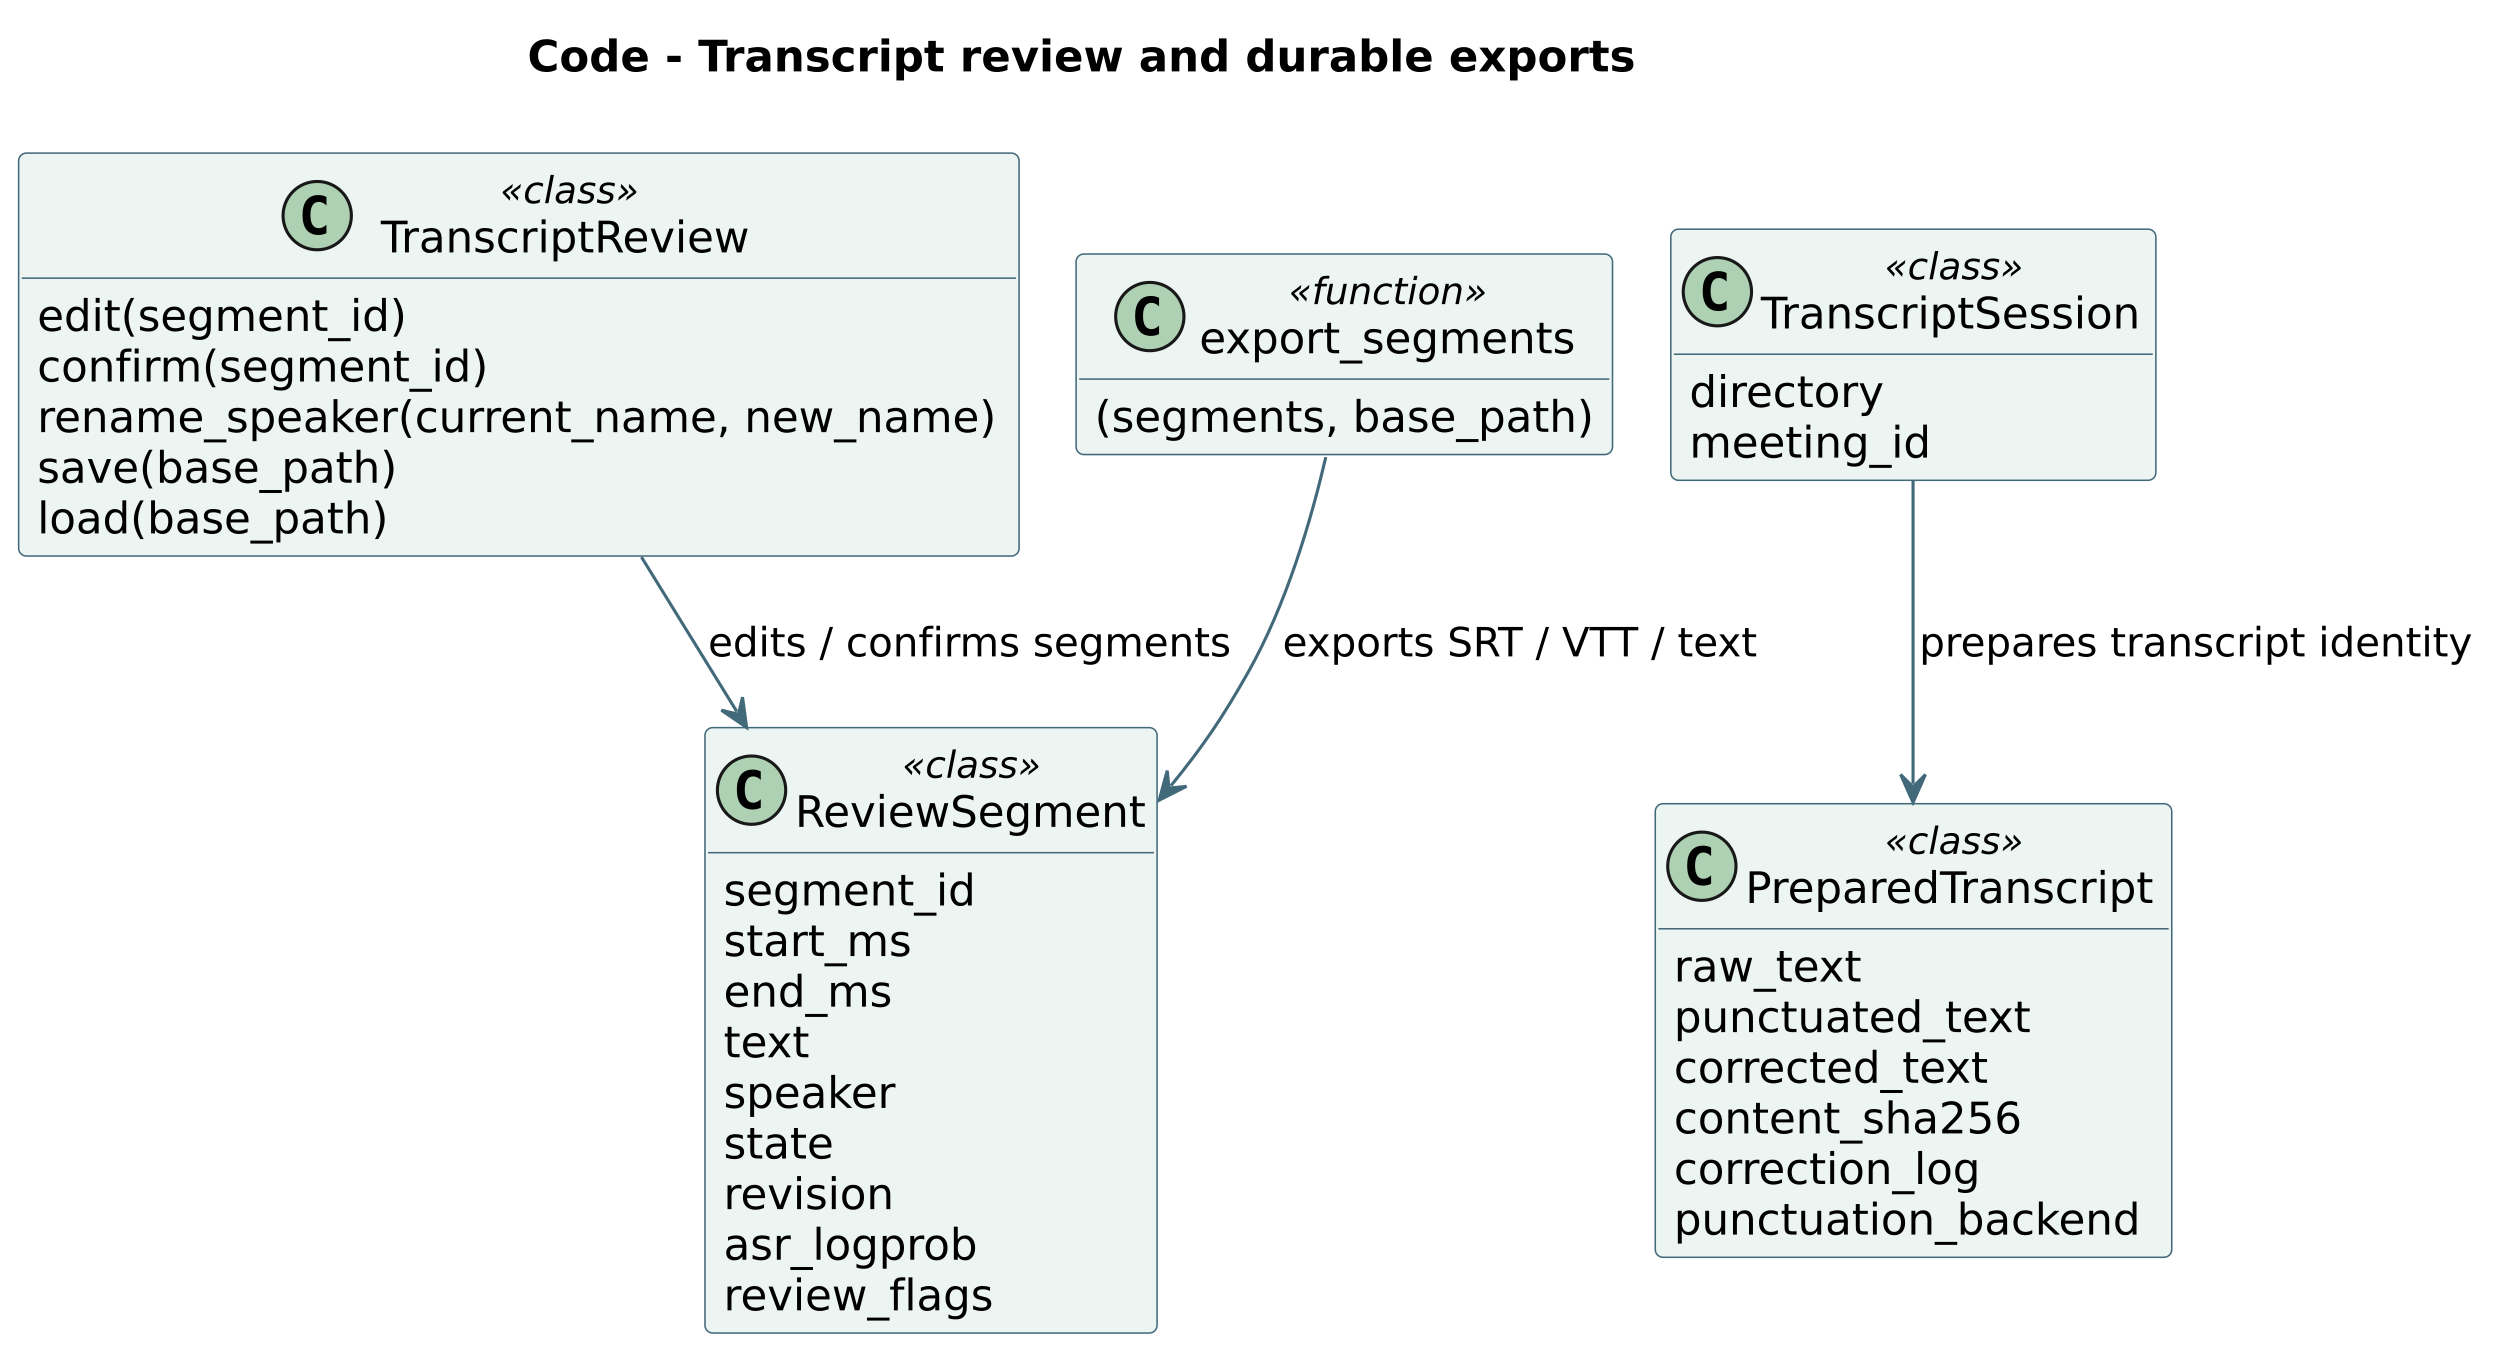
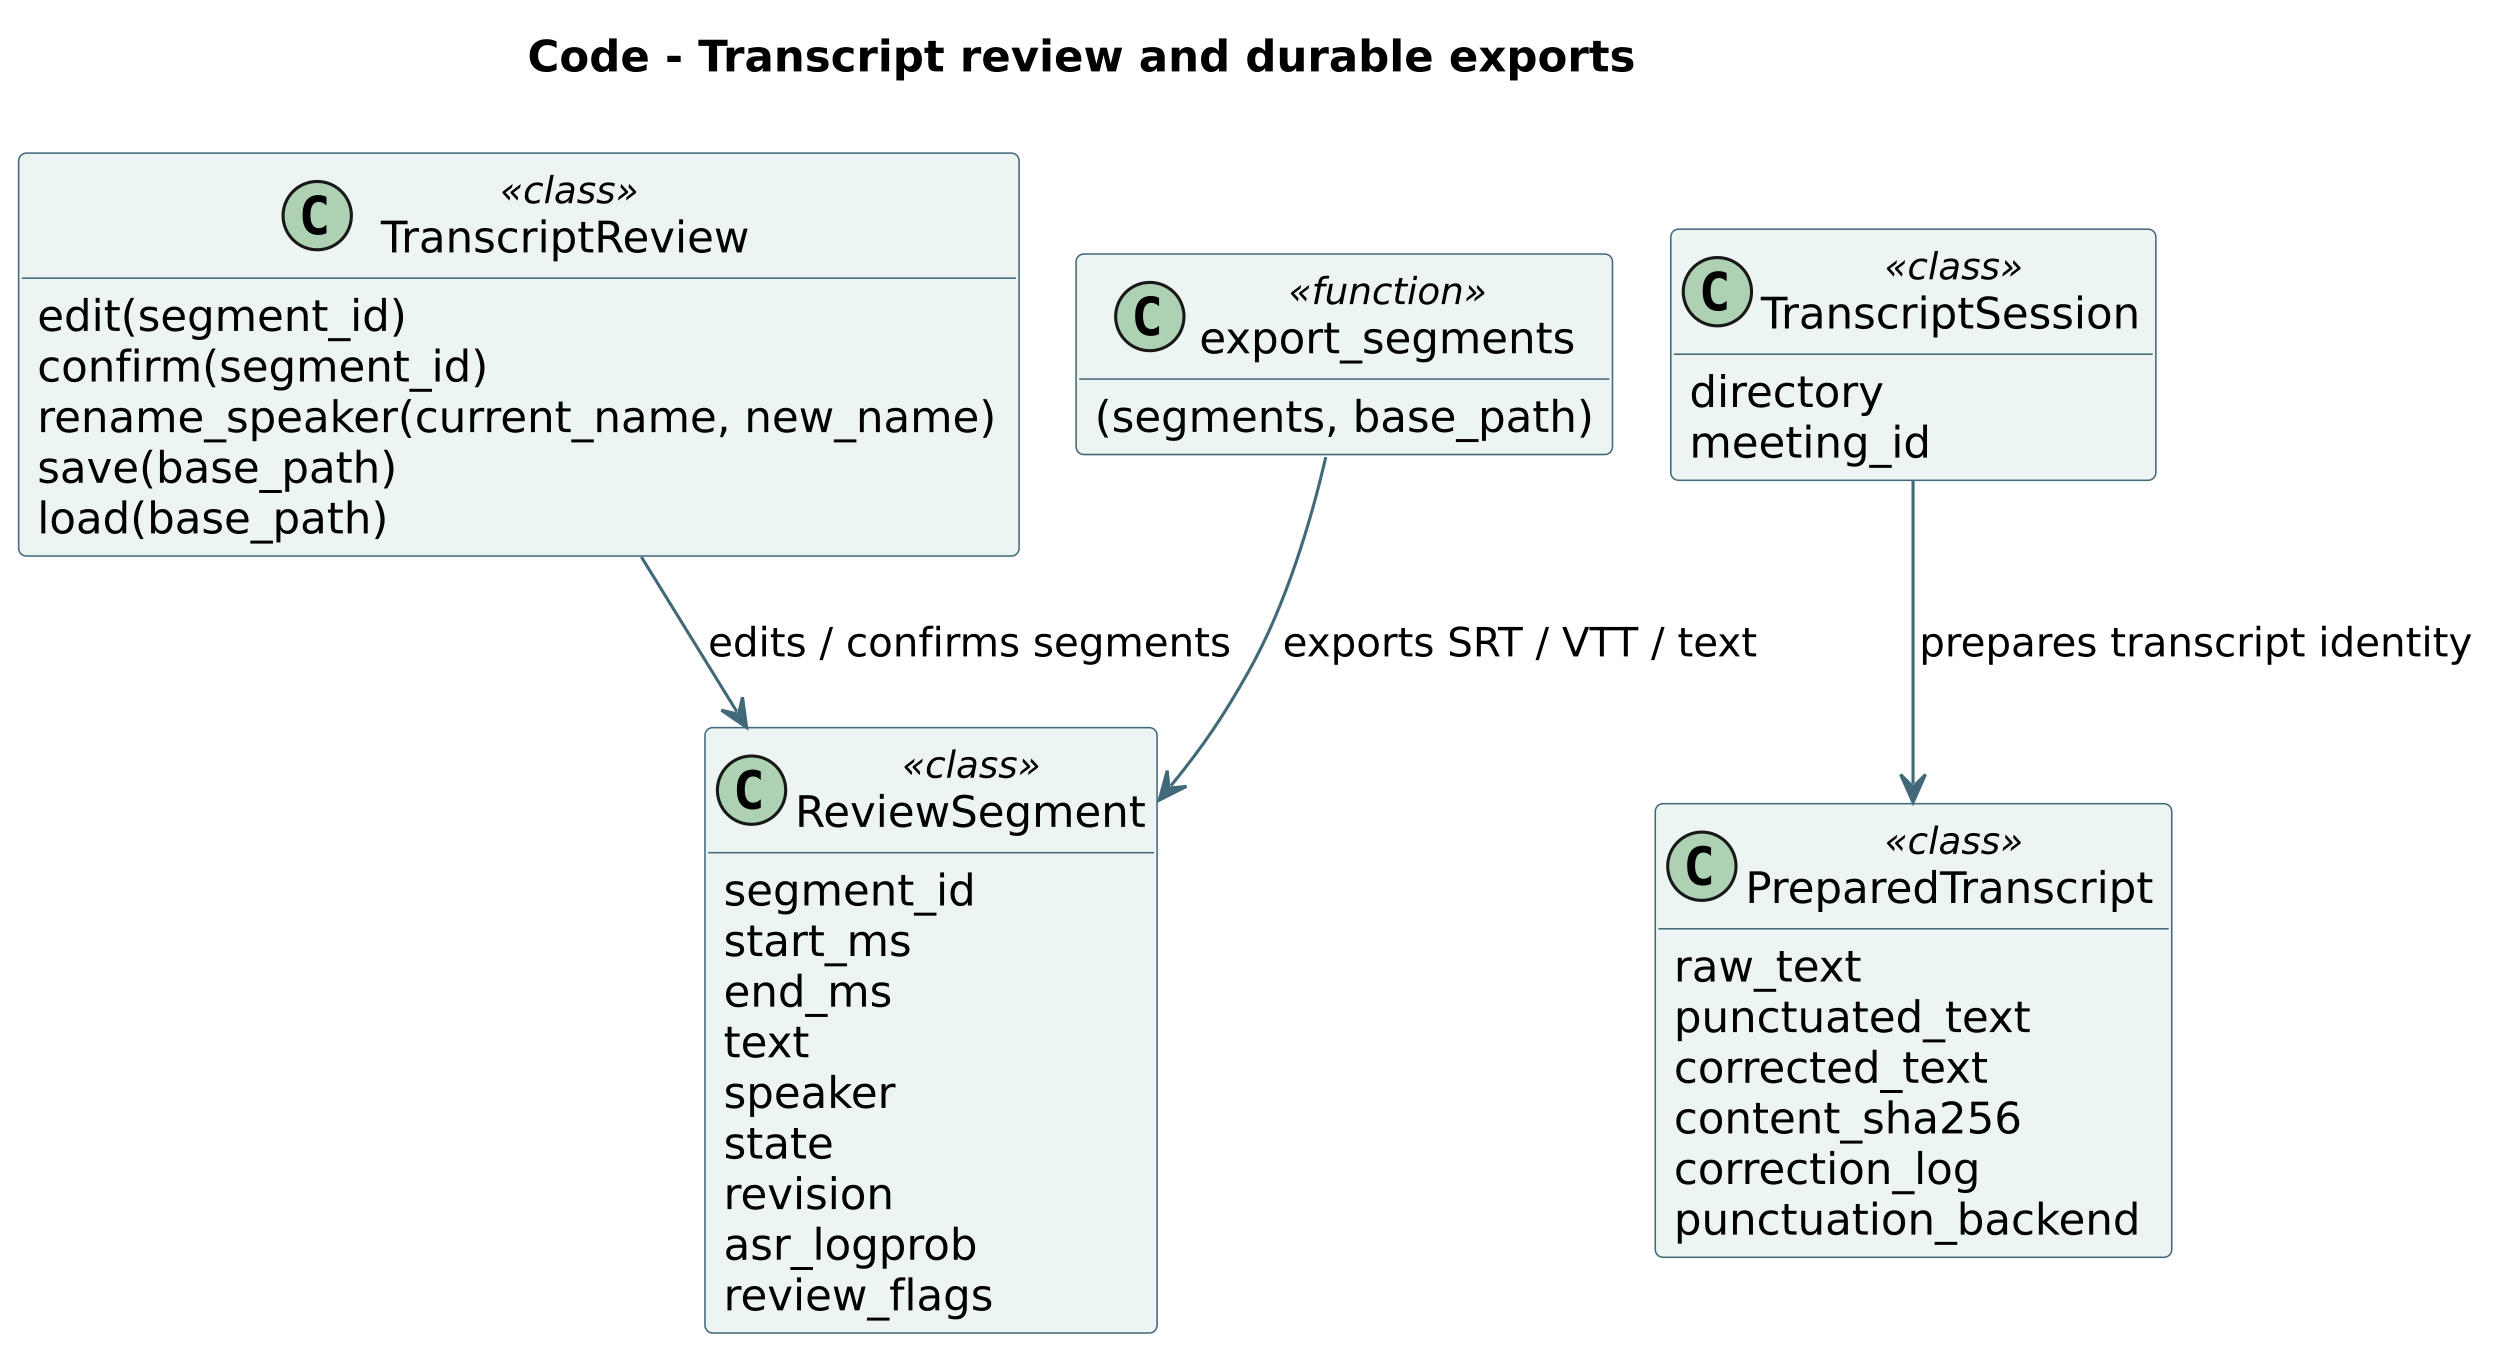
<svg xmlns="http://www.w3.org/2000/svg" xmlns:xlink="http://www.w3.org/1999/xlink" contentStyleType="text/css" data-diagram-type="CLASS" height="436px" preserveAspectRatio="none" style="width:805px;height:436px;background:#FFFFFF;" version="1.1" viewBox="0 0 805 436" width="805px" zoomAndPan="magnify">
  <defs />
  <g>
    <g class="title" data-source-line="9">
      <text fill="#000000" font-family="DejaVu Sans" font-size="14" font-weight="bold" lengthAdjust="spacing" textLength="358.319" x="169.84" y="22.995">Code - Transcript review and durable exports</text>
    </g>
    <g class="entity" data-qualified-name="ReviewSegment" data-source-line="10" id="ent0002">
      <a href="https://github.com/JasonLn0711/project_aura/blob/main/src/aura/review.py#L30" target="_top" title="https://github.com/JasonLn0711/project_aura/blob/main/src/aura/review.py#L30" xlink:actuate="onRequest" xlink:href="https://github.com/JasonLn0711/project_aura/blob/main/src/aura/review.py#L30" xlink:show="new" xlink:title="https://github.com/JasonLn0711/project_aura/blob/main/src/aura/review.py#L30" xlink:type="simple">
        <rect fill="#EDF5F3" height="194.938" rx="2.5" ry="2.5" style="stroke:#42697A;stroke-width:0.5;" width="145.579" x="227" y="234.297" />
        <ellipse cx="242" cy="254.43" fill="#ADD1B2" rx="11" ry="11" style="stroke:#181818;stroke-width:1;" />
        <path d="M244.969,260.07 Q244.391,260.367 243.75,260.508 Q243.109,260.664 242.406,260.664 Q239.906,260.664 238.578,259.023 Q237.266,257.367 237.266,254.242 Q237.266,251.117 238.578,249.461 Q239.906,247.805 242.406,247.805 Q243.109,247.805 243.75,247.961 Q244.406,248.117 244.969,248.414 L244.969,251.133 Q244.344,250.555 243.75,250.289 Q243.156,250.008 242.531,250.008 Q241.188,250.008 240.5,251.086 Q239.812,252.148 239.812,254.242 Q239.812,256.336 240.5,257.414 Q241.188,258.477 242.531,258.477 Q243.156,258.477 243.75,258.211 Q244.344,257.93 244.969,257.352 L244.969,260.07 Z " fill="#000000" />
-         <text fill="#000000" font-family="DejaVu Sans" font-size="12" font-style="italic" lengthAdjust="spacing" textLength="44.473" x="290.553" y="250.435">«class»</text>
+         <text fill="#000000" font-family="DejaVu Sans" font-size="12" font-style="italic" lengthAdjust="spacing" textLength="44.602" x="290.489" y="250.435">«class»</text>
        <text fill="#000000" font-family="DejaVu Sans" font-size="14" lengthAdjust="spacing" textLength="113.579" x="256" y="266.261">ReviewSegment</text>
        <line style="stroke:#42697A;stroke-width:0.5;" x1="228" x2="371.579" y1="274.562" y2="274.562" />
        <text fill="#000000" font-family="DejaVu Sans" font-size="14" lengthAdjust="spacing" textLength="81.184" x="233" y="291.558">segment_id</text>
        <text fill="#000000" font-family="DejaVu Sans" font-size="14" lengthAdjust="spacing" textLength="60.539" x="233" y="307.854">start_ms</text>
        <text fill="#000000" font-family="DejaVu Sans" font-size="14" lengthAdjust="spacing" textLength="54.305" x="233" y="324.151">end_ms</text>
        <text fill="#000000" font-family="DejaVu Sans" font-size="14" lengthAdjust="spacing" textLength="27.877" x="233" y="340.448">text</text>
        <text fill="#000000" font-family="DejaVu Sans" font-size="14" lengthAdjust="spacing" textLength="55.85" x="233" y="356.745">speaker</text>
        <text fill="#000000" font-family="DejaVu Sans" font-size="14" lengthAdjust="spacing" textLength="35.465" x="233" y="373.042">state</text>
        <text fill="#000000" font-family="DejaVu Sans" font-size="14" lengthAdjust="spacing" textLength="55.166" x="233" y="389.339">revision</text>
        <text fill="#000000" font-family="DejaVu Sans" font-size="14" lengthAdjust="spacing" textLength="82.065" x="233" y="405.636">asr_logprob</text>
        <text fill="#000000" font-family="DejaVu Sans" font-size="14" lengthAdjust="spacing" textLength="87.186" x="233" y="421.933">review_flags</text>
      </a>
    </g>
    <g class="entity" data-qualified-name="TranscriptReview" data-source-line="21" id="ent0003">
      <a href="https://github.com/JasonLn0711/project_aura/blob/main/src/aura/review.py#L156" target="_top" title="https://github.com/JasonLn0711/project_aura/blob/main/src/aura/review.py#L156" xlink:actuate="onRequest" xlink:href="https://github.com/JasonLn0711/project_aura/blob/main/src/aura/review.py#L156" xlink:show="new" xlink:title="https://github.com/JasonLn0711/project_aura/blob/main/src/aura/review.py#L156" xlink:type="simple">
        <rect fill="#EDF5F3" height="129.75" rx="2.5" ry="2.5" style="stroke:#42697A;stroke-width:0.5;" width="322.147" x="6" y="49.297" />
        <ellipse cx="102.147" cy="69.43" fill="#ADD1B2" rx="11" ry="11" style="stroke:#181818;stroke-width:1;" />
        <path d="M105.116,75.07 Q104.538,75.367 103.897,75.508 Q103.257,75.664 102.554,75.664 Q100.054,75.664 98.726,74.023 Q97.413,72.367 97.413,69.242 Q97.413,66.117 98.726,64.461 Q100.054,62.805 102.554,62.805 Q103.257,62.805 103.897,62.961 Q104.554,63.117 105.116,63.414 L105.116,66.133 Q104.491,65.555 103.897,65.289 Q103.304,65.008 102.679,65.008 Q101.335,65.008 100.647,66.086 Q99.96,67.148 99.96,69.242 Q99.96,71.336 100.647,72.414 Q101.335,73.477 102.679,73.477 Q103.304,73.477 103.897,73.211 Q104.491,72.93 105.116,72.352 L105.116,75.07 Z " fill="#000000" />
-         <text fill="#000000" font-family="DejaVu Sans" font-size="12" font-style="italic" lengthAdjust="spacing" textLength="44.473" x="161.087" y="65.436">«class»</text>
+         <text fill="#000000" font-family="DejaVu Sans" font-size="12" font-style="italic" lengthAdjust="spacing" textLength="44.602" x="161.023" y="65.436">«class»</text>
        <text fill="#000000" font-family="DejaVu Sans" font-size="14" lengthAdjust="spacing" textLength="121.352" x="122.647" y="81.261">TranscriptReview</text>
        <line style="stroke:#42697A;stroke-width:0.5;" x1="7" x2="327.147" y1="89.562" y2="89.562" />
        <text fill="#000000" font-family="DejaVu Sans" font-size="14" lengthAdjust="spacing" textLength="118.986" x="12" y="106.558">edit(segment_id)</text>
        <text fill="#000000" font-family="DejaVu Sans" font-size="14" lengthAdjust="spacing" textLength="145.455" x="12" y="122.855">confirm(segment_id)</text>
        <text fill="#000000" font-family="DejaVu Sans" font-size="14" lengthAdjust="spacing" textLength="310.147" x="12" y="139.151">rename_speaker(current_name, new_name)</text>
        <text fill="#000000" font-family="DejaVu Sans" font-size="14" lengthAdjust="spacing" textLength="115.897" x="12" y="155.448">save(base_path)</text>
        <text fill="#000000" font-family="DejaVu Sans" font-size="14" lengthAdjust="spacing" textLength="113.046" x="12" y="171.745">load(base_path)</text>
      </a>
    </g>
    <g class="entity" data-qualified-name="export_segments" data-source-line="28" id="ent0004">
      <a href="https://github.com/JasonLn0711/project_aura/blob/main/src/aura/review.py#L305" target="_top" title="https://github.com/JasonLn0711/project_aura/blob/main/src/aura/review.py#L305" xlink:actuate="onRequest" xlink:href="https://github.com/JasonLn0711/project_aura/blob/main/src/aura/review.py#L305" xlink:show="new" xlink:title="https://github.com/JasonLn0711/project_aura/blob/main/src/aura/review.py#L305" xlink:type="simple">
        <rect fill="#EDF5F3" height="64.562" rx="2.5" ry="2.5" style="stroke:#42697A;stroke-width:0.5;" width="172.727" x="346.5" y="81.797" />
        <ellipse cx="370.243" cy="101.93" fill="#ADD1B2" rx="11" ry="11" style="stroke:#181818;stroke-width:1;" />
        <path d="M373.212,107.57 Q372.634,107.867 371.993,108.008 Q371.353,108.164 370.65,108.164 Q368.15,108.164 366.822,106.523 Q365.509,104.867 365.509,101.742 Q365.509,98.617 366.822,96.961 Q368.15,95.305 370.65,95.305 Q371.353,95.305 371.993,95.461 Q372.65,95.617 373.212,95.914 L373.212,98.633 Q372.587,98.055 371.993,97.789 Q371.4,97.508 370.775,97.508 Q369.431,97.508 368.743,98.586 Q368.056,99.648 368.056,101.742 Q368.056,103.836 368.743,104.914 Q369.431,105.977 370.775,105.977 Q371.4,105.977 371.993,105.711 Q372.587,105.43 373.212,104.852 L373.212,107.57 Z " fill="#000000" />
-         <text fill="#000000" font-family="DejaVu Sans" font-size="12" font-style="italic" lengthAdjust="spacing" textLength="63.703" x="414.983" y="97.936">«function»</text>
+         <text fill="#000000" font-family="DejaVu Sans" font-size="12" font-style="italic" lengthAdjust="spacing" textLength="63.832" x="414.919" y="97.936">«function»</text>
        <text fill="#000000" font-family="DejaVu Sans" font-size="14" lengthAdjust="spacing" textLength="121.297" x="386.186" y="113.761">export_segments</text>
        <line style="stroke:#42697A;stroke-width:0.5;" x1="347.5" x2="518.227" y1="122.062" y2="122.062" />
        <text fill="#000000" font-family="DejaVu Sans" font-size="14" lengthAdjust="spacing" textLength="160.727" x="352.5" y="139.058">(segments, base_path)</text>
      </a>
    </g>
    <g class="entity" data-qualified-name="PreparedTranscript" data-source-line="31" id="ent0005">
      <a href="https://github.com/JasonLn0711/project_aura/blob/main/src/aura/ui/transcript_io.py#L19" target="_top" title="https://github.com/JasonLn0711/project_aura/blob/main/src/aura/ui/transcript_io.py#L19" xlink:actuate="onRequest" xlink:href="https://github.com/JasonLn0711/project_aura/blob/main/src/aura/ui/transcript_io.py#L19" xlink:show="new" xlink:title="https://github.com/JasonLn0711/project_aura/blob/main/src/aura/ui/transcript_io.py#L19" xlink:type="simple">
        <rect fill="#EDF5F3" height="146.047" rx="2.5" ry="2.5" style="stroke:#42697A;stroke-width:0.5;" width="166.306" x="533" y="258.797" />
        <ellipse cx="548" cy="278.93" fill="#ADD1B2" rx="11" ry="11" style="stroke:#181818;stroke-width:1;" />
        <path d="M550.969,284.57 Q550.391,284.867 549.75,285.008 Q549.109,285.164 548.406,285.164 Q545.906,285.164 544.578,283.523 Q543.266,281.867 543.266,278.742 Q543.266,275.617 544.578,273.961 Q545.906,272.305 548.406,272.305 Q549.109,272.305 549.75,272.461 Q550.406,272.617 550.969,272.914 L550.969,275.633 Q550.344,275.055 549.75,274.789 Q549.156,274.508 548.531,274.508 Q547.188,274.508 546.5,275.586 Q545.812,276.648 545.812,278.742 Q545.812,280.836 546.5,281.914 Q547.188,282.977 548.531,282.977 Q549.156,282.977 549.75,282.711 Q550.344,282.43 550.969,281.852 L550.969,284.57 Z " fill="#000000" />
-         <text fill="#000000" font-family="DejaVu Sans" font-size="12" font-style="italic" lengthAdjust="spacing" textLength="44.473" x="606.917" y="274.935">«class»</text>
+         <text fill="#000000" font-family="DejaVu Sans" font-size="12" font-style="italic" lengthAdjust="spacing" textLength="44.602" x="606.852" y="274.935">«class»</text>
        <text fill="#000000" font-family="DejaVu Sans" font-size="14" lengthAdjust="spacing" textLength="134.306" x="562" y="290.761">PreparedTranscript</text>
        <line style="stroke:#42697A;stroke-width:0.5;" x1="534" x2="698.306" y1="299.062" y2="299.062" />
        <text fill="#000000" font-family="DejaVu Sans" font-size="14" lengthAdjust="spacing" textLength="60.662" x="539" y="316.058">raw_text</text>
        <text fill="#000000" font-family="DejaVu Sans" font-size="14" lengthAdjust="spacing" textLength="115.138" x="539" y="332.354">punctuated_text</text>
        <text fill="#000000" font-family="DejaVu Sans" font-size="14" lengthAdjust="spacing" textLength="101.951" x="539" y="348.651">corrected_text</text>
        <text fill="#000000" font-family="DejaVu Sans" font-size="14" lengthAdjust="spacing" textLength="112.068" x="539" y="364.948">content_sha256</text>
        <text fill="#000000" font-family="DejaVu Sans" font-size="14" lengthAdjust="spacing" textLength="99.244" x="539" y="381.245">correction_log</text>
        <text fill="#000000" font-family="DejaVu Sans" font-size="14" lengthAdjust="spacing" textLength="150.732" x="539" y="397.542">punctuation_backend</text>
      </a>
    </g>
    <g class="entity" data-qualified-name="TranscriptSession" data-source-line="39" id="ent0006">
      <a href="https://github.com/JasonLn0711/project_aura/blob/main/src/aura/ui/transcript_io.py#L29" target="_top" title="https://github.com/JasonLn0711/project_aura/blob/main/src/aura/ui/transcript_io.py#L29" xlink:actuate="onRequest" xlink:href="https://github.com/JasonLn0711/project_aura/blob/main/src/aura/ui/transcript_io.py#L29" xlink:show="new" xlink:title="https://github.com/JasonLn0711/project_aura/blob/main/src/aura/ui/transcript_io.py#L29" xlink:type="simple">
        <rect fill="#EDF5F3" height="80.859" rx="2.5" ry="2.5" style="stroke:#42697A;stroke-width:0.5;" width="156.189" x="538" y="73.797" />
        <ellipse cx="553" cy="93.93" fill="#ADD1B2" rx="11" ry="11" style="stroke:#181818;stroke-width:1;" />
        <path d="M555.969,99.57 Q555.391,99.867 554.75,100.008 Q554.109,100.164 553.406,100.164 Q550.906,100.164 549.578,98.523 Q548.266,96.867 548.266,93.742 Q548.266,90.617 549.578,88.961 Q550.906,87.305 553.406,87.305 Q554.109,87.305 554.75,87.461 Q555.406,87.617 555.969,87.914 L555.969,90.633 Q555.344,90.055 554.75,89.789 Q554.156,89.508 553.531,89.508 Q552.188,89.508 551.5,90.586 Q550.812,91.648 550.812,93.742 Q550.812,95.836 551.5,96.914 Q552.188,97.977 553.531,97.977 Q554.156,97.977 554.75,97.711 Q555.344,97.43 555.969,96.852 L555.969,99.57 Z " fill="#000000" />
-         <text fill="#000000" font-family="DejaVu Sans" font-size="12" font-style="italic" lengthAdjust="spacing" textLength="44.473" x="606.858" y="89.936">«class»</text>
+         <text fill="#000000" font-family="DejaVu Sans" font-size="12" font-style="italic" lengthAdjust="spacing" textLength="44.602" x="606.793" y="89.936">«class»</text>
        <text fill="#000000" font-family="DejaVu Sans" font-size="14" lengthAdjust="spacing" textLength="124.189" x="567" y="105.761">TranscriptSession</text>
        <line style="stroke:#42697A;stroke-width:0.5;" x1="539" x2="693.188" y1="114.062" y2="114.062" />
        <text fill="#000000" font-family="DejaVu Sans" font-size="14" lengthAdjust="spacing" textLength="62.938" x="544" y="131.058">directory</text>
        <text fill="#000000" font-family="DejaVu Sans" font-size="14" lengthAdjust="spacing" textLength="77.779" x="544" y="147.355">meeting_id</text>
      </a>
    </g>
    <g class="link" data-entity-1="ent0003" data-entity-2="ent0002" data-link-type="dependency" id="lnk7">
      <polygon fill="#42697A" points="240.415,234.251,239.092,224.492,237.789,229.996,232.284,228.693,240.415,234.251" style="stroke:#42697A;stroke-width:1;" />
      <path d="M206.544,179.37 C217.188,196.616 225.789,210.553 237.264,229.145" fill="none" style="stroke:#42697A;stroke-width:1;" />
      <text fill="#000000" font-family="DejaVu Sans" font-size="13" lengthAdjust="spacing" textLength="168.613" x="228" y="211.364">edits / confirms segments</text>
    </g>
    <g class="link" data-entity-1="ent0006" data-entity-2="ent0005" data-link-type="dependency" id="lnk8">
      <polygon fill="#42697A" points="616,258.392,620,249.392,616,253.392,612,249.392,616,258.392" style="stroke:#42697A;stroke-width:1;" />
      <path d="M616,154.823 C616,183.742 616,217.8 616,252.392" fill="none" style="stroke:#42697A;stroke-width:1;" />
      <text fill="#000000" font-family="DejaVu Sans" font-size="13" lengthAdjust="spacing" textLength="178.667" x="618" y="211.364">prepares transcript identity</text>
    </g>
    <g class="link" data-entity-1="ent0004" data-entity-2="ent0002" data-link-type="dependency" id="lnk9">
      <polygon fill="#42697A" points="373.259,257.653,382.045,253.203,376.417,253.777,375.843,248.149,373.259,257.653" style="stroke:#42697A;stroke-width:1;" />
      <path d="M426.912,147.197 C422.104,167.812 414.148,194.72 402,216.297 C393.968,230.564 387.698,239.933 377.049,253.001" fill="none" style="stroke:#42697A;stroke-width:1;" />
      <text fill="#000000" font-family="DejaVu Sans" font-size="13" lengthAdjust="spacing" textLength="154.419" x="413" y="211.364">exports SRT / VTT / text</text>
    </g>
  </g>
</svg>
